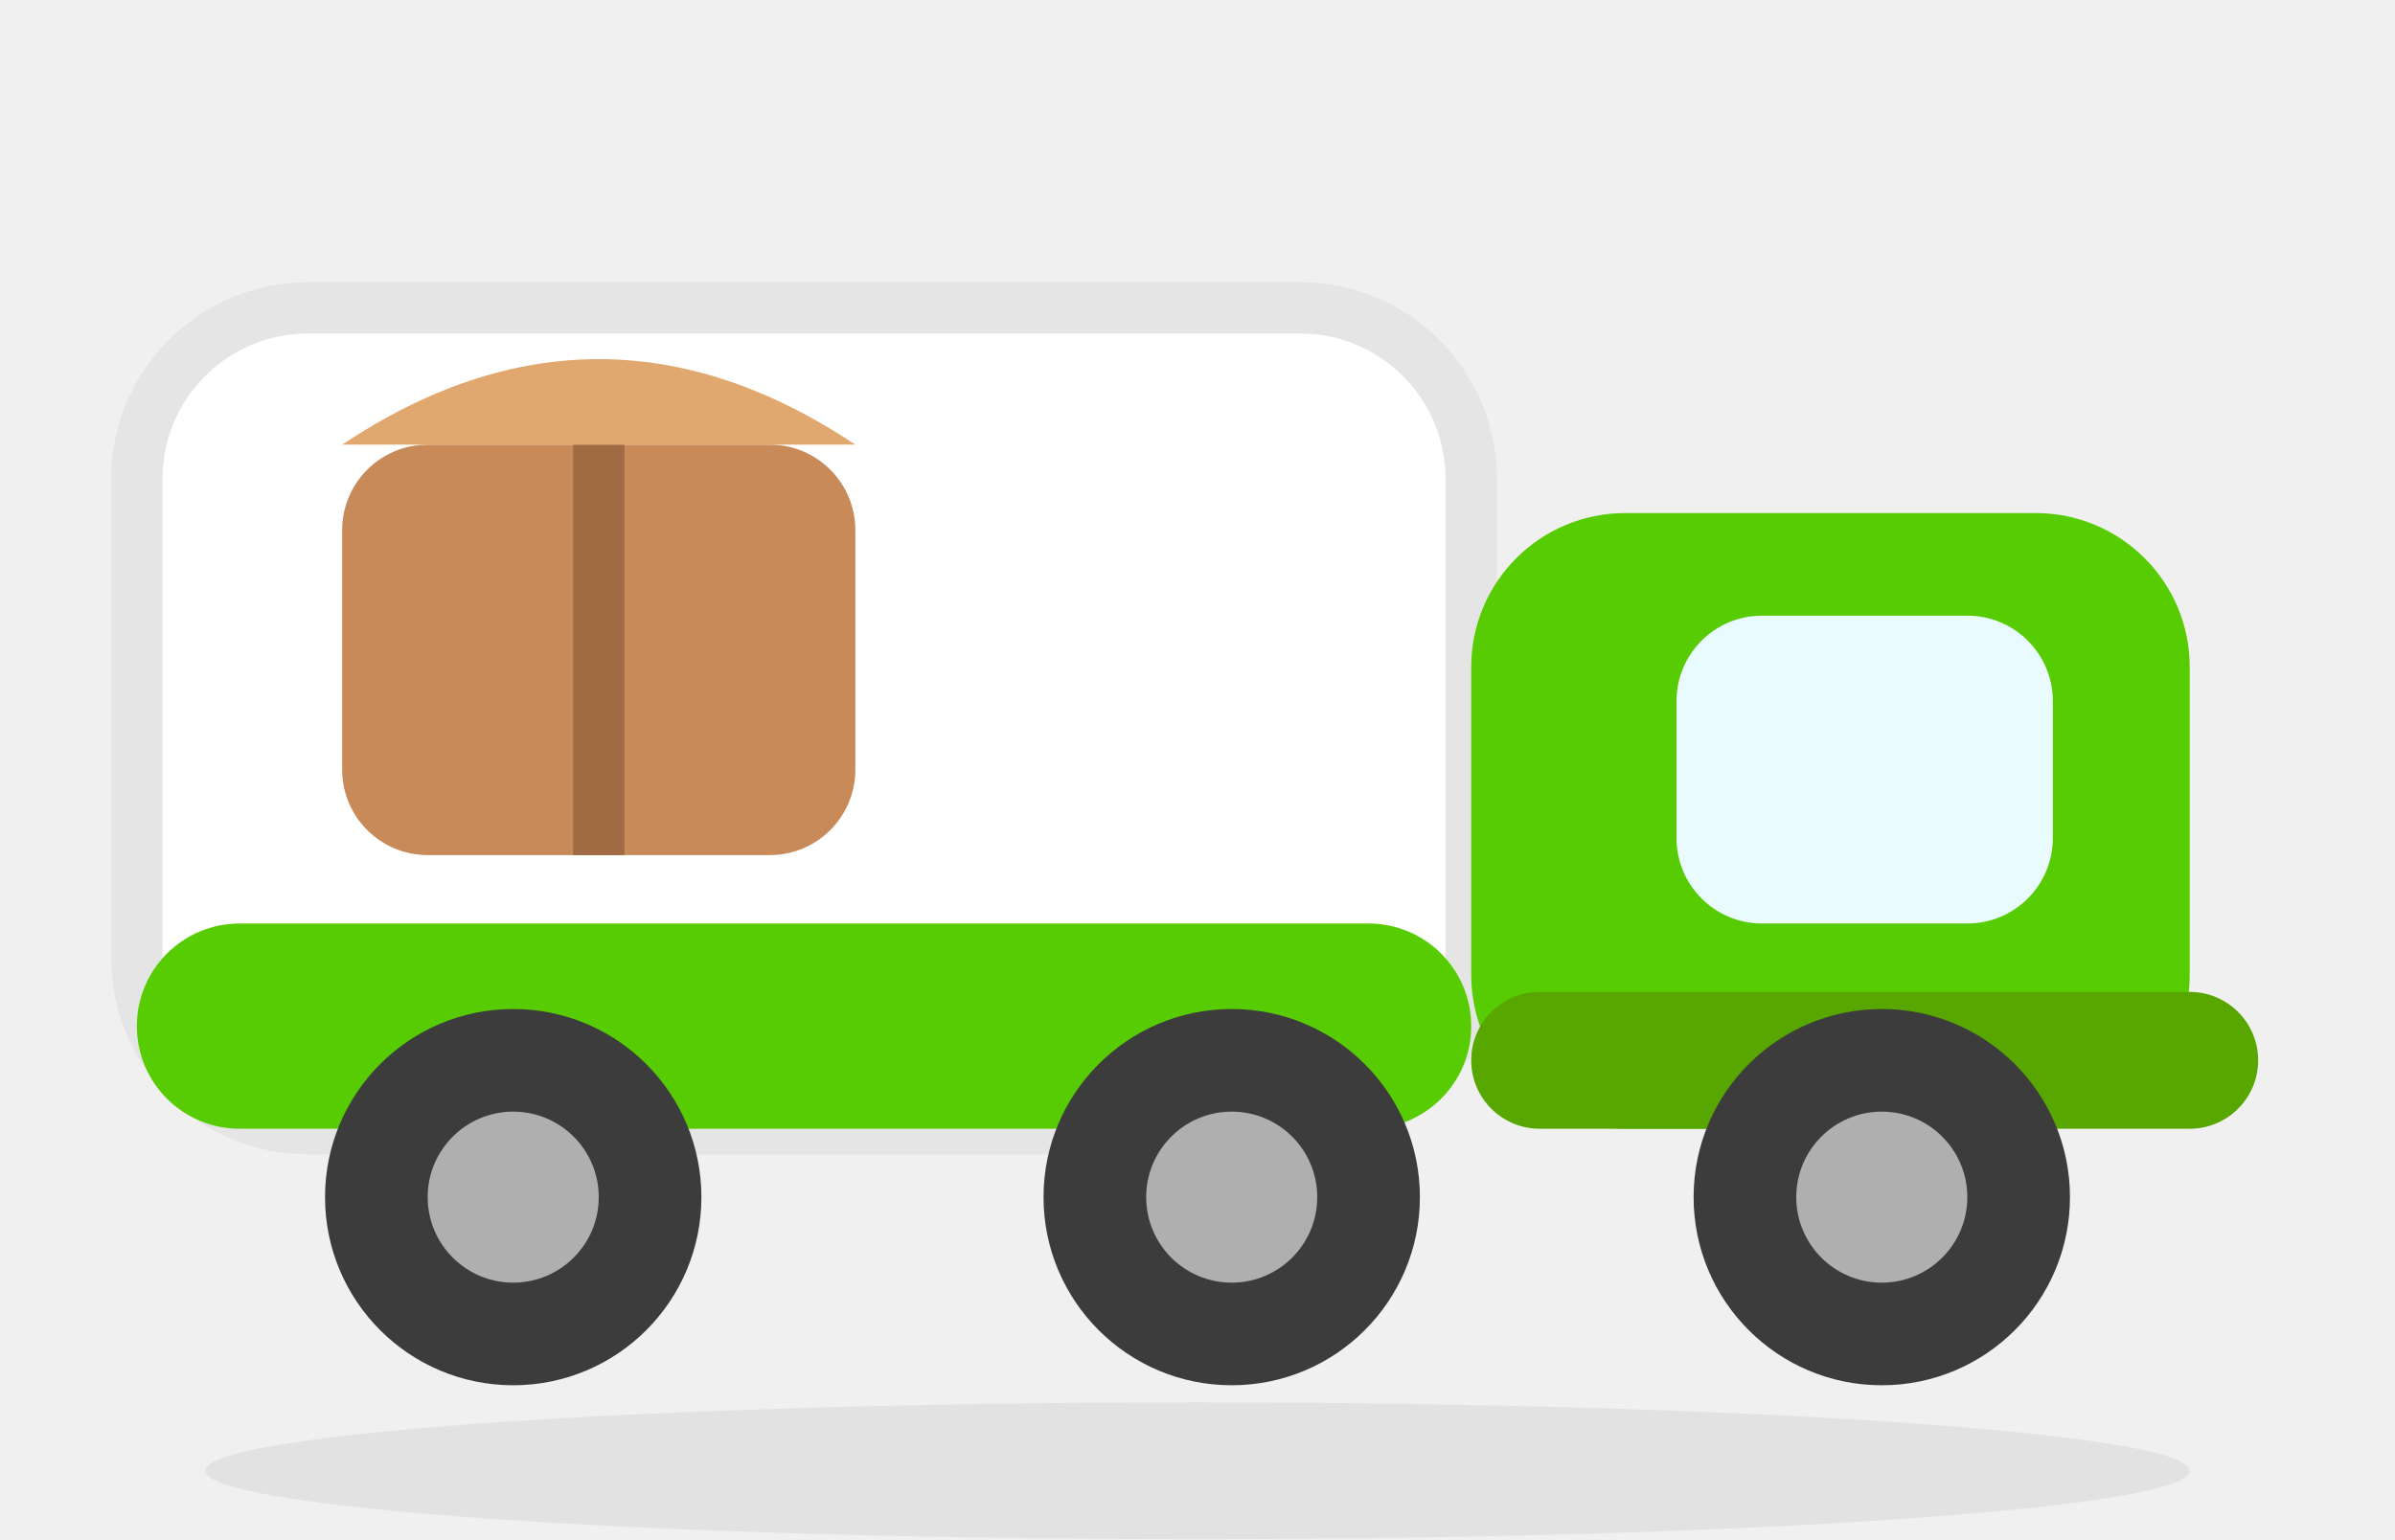
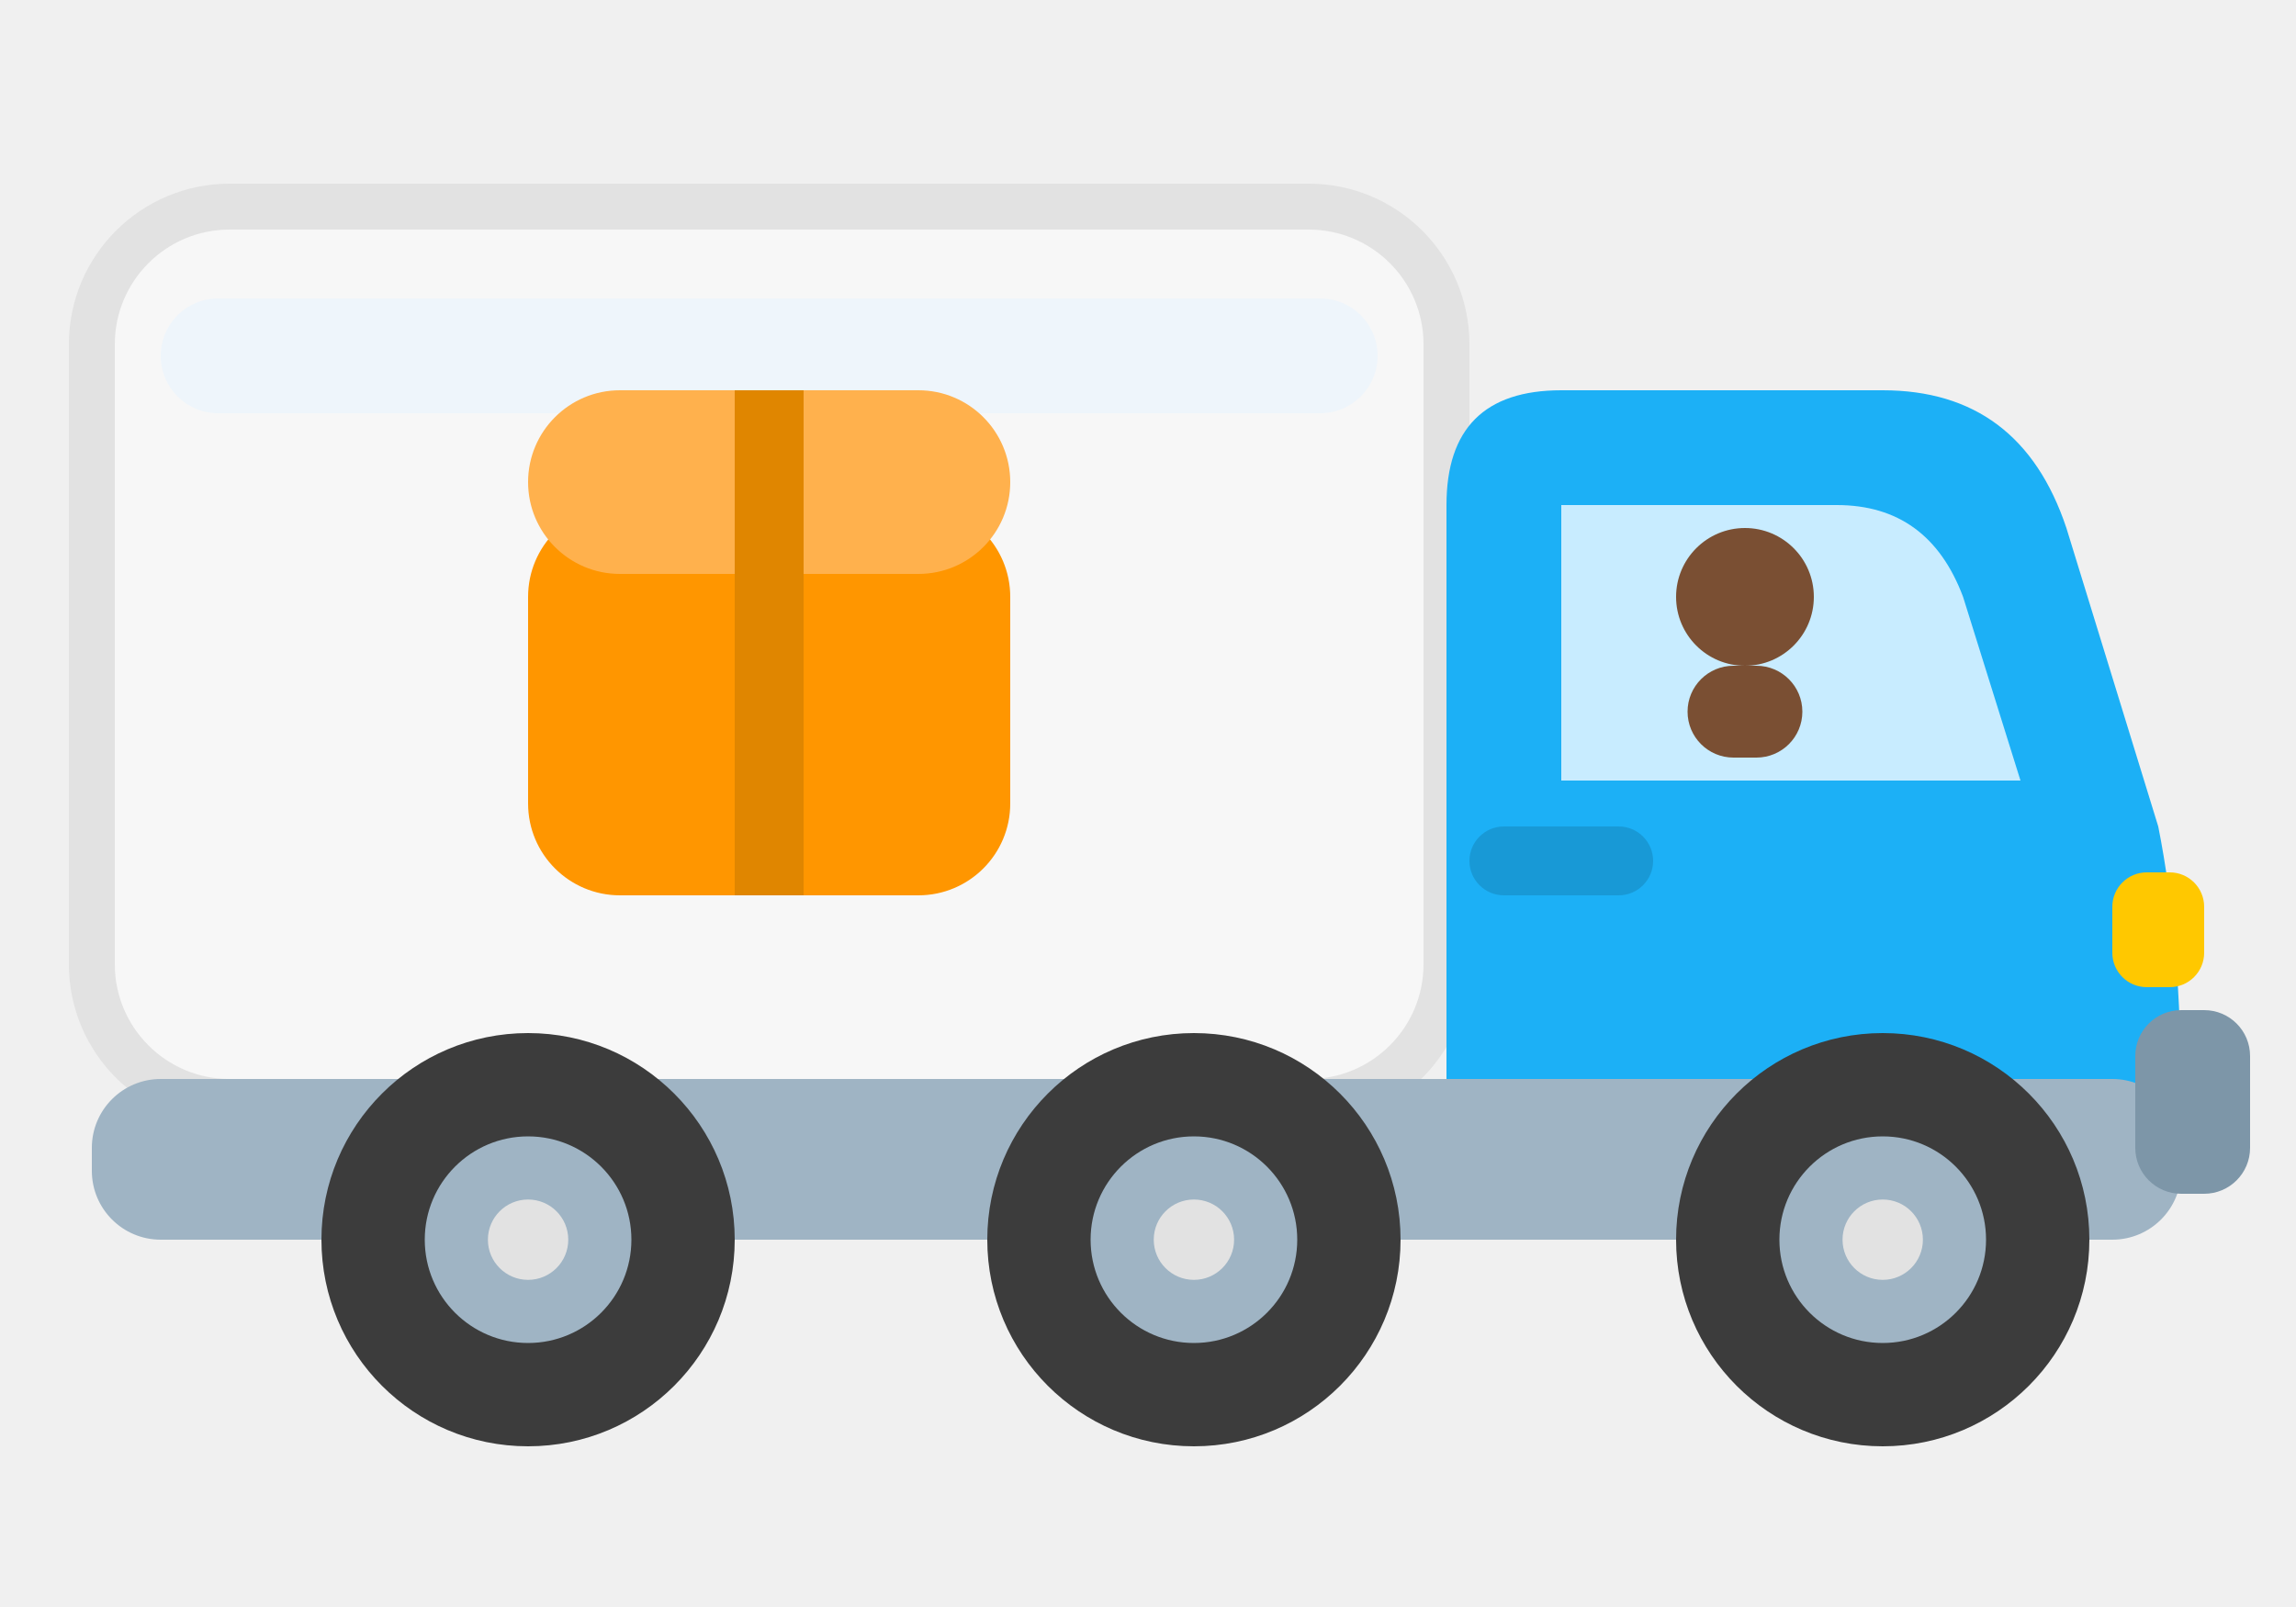
- <svg xmlns="http://www.w3.org/2000/svg" viewBox="0 0 140 90">
-   <ellipse cx="70" cy="86" rx="58" ry="4" fill="#3c3c3c" opacity="0.08" />
-   <rect x="8" y="18" width="78" height="48" rx="10" fill="#ffffff" />
-   <rect x="8" y="18" width="78" height="48" rx="10" fill="none" stroke="#e5e5e5" stroke-width="3" />
-   <rect x="8" y="54" width="78" height="12" rx="6" fill="#58cc02" />
-   <rect x="86" y="30" width="42" height="36" rx="9" fill="#58cc02" />
-   <rect x="98" y="36" width="22" height="18" rx="5" fill="#eafbff" />
-   <rect x="86" y="58" width="46" height="8" rx="4" fill="#58a700" />
-   <rect x="20" y="26" width="30" height="24" rx="5" fill="#c98a5a" />
-   <path d="M35 26 v24" stroke="#a06a42" stroke-width="3" />
-   <path d="M20 26 q15 -10 30 0" fill="#e0a76f" />
-   <circle cx="30" cy="70" r="11" fill="#3c3c3c" />
-   <circle cx="30" cy="70" r="5" fill="#afafaf" />
-   <circle cx="72" cy="70" r="11" fill="#3c3c3c" />
-   <circle cx="72" cy="70" r="5" fill="#afafaf" />
-   <circle cx="110" cy="70" r="11" fill="#3c3c3c" />
-   <circle cx="110" cy="70" r="5" fill="#afafaf" />
+ <svg xmlns="http://www.w3.org/2000/svg" viewBox="0 0 200 140">
+   <rect x="8" y="18" width="118" height="78" rx="12" fill="#f7f7f7" />
+   <rect x="8" y="18" width="118" height="78" rx="12" fill="none" stroke="#e2e2e2" stroke-width="4" />
+   <rect x="14" y="26" width="106" height="10" rx="5" fill="#eef5fb" />
+   <g transform="translate(46 34)">
+     <rect x="0" y="10" width="42" height="34" rx="8" fill="#ff9600" />
+     <rect x="0" y="0" width="42" height="16" rx="8" fill="#ffb14d" />
+     <rect x="18" y="0" width="6" height="44" fill="#e08600" />
+   </g>
+   <path d="M126 96 L126 44 Q126 34 136 34 L164 34 Q176 34 180 46 L188 72 Q190 82 190 96 Z" fill="#1cb0f6" />
+   <path d="M136 44 L160 44 Q168 44 171 52 L176 68 L136 68 Z" fill="#c8ecff" />
+   <circle cx="152" cy="52" r="6" fill="#7a4f33" />
+   <rect x="147" y="58" width="10" height="8" rx="4" fill="#7a4f33" />
+   <rect x="128" y="72" width="16" height="6" rx="3" fill="#1899d6" />
+   <rect x="184" y="76" width="8" height="10" rx="3" fill="#ffc800" />
+   <rect x="8" y="94" width="182" height="14" rx="6" fill="#9fb4c4" />
+   <rect x="186" y="88" width="10" height="16" rx="4" fill="#7d96a8" />
+   <circle cx="46" cy="108" r="18" fill="#3c3c3c" />
+   <circle cx="46" cy="108" r="9" fill="#9fb4c4" />
+   <circle cx="46" cy="108" r="3.5" fill="#e2e2e2" />
+   <circle cx="104" cy="108" r="18" fill="#3c3c3c" />
+   <circle cx="104" cy="108" r="9" fill="#9fb4c4" />
+   <circle cx="104" cy="108" r="3.5" fill="#e2e2e2" />
+   <circle cx="164" cy="108" r="18" fill="#3c3c3c" />
+   <circle cx="164" cy="108" r="9" fill="#9fb4c4" />
+   <circle cx="164" cy="108" r="3.5" fill="#e2e2e2" />
</svg>
